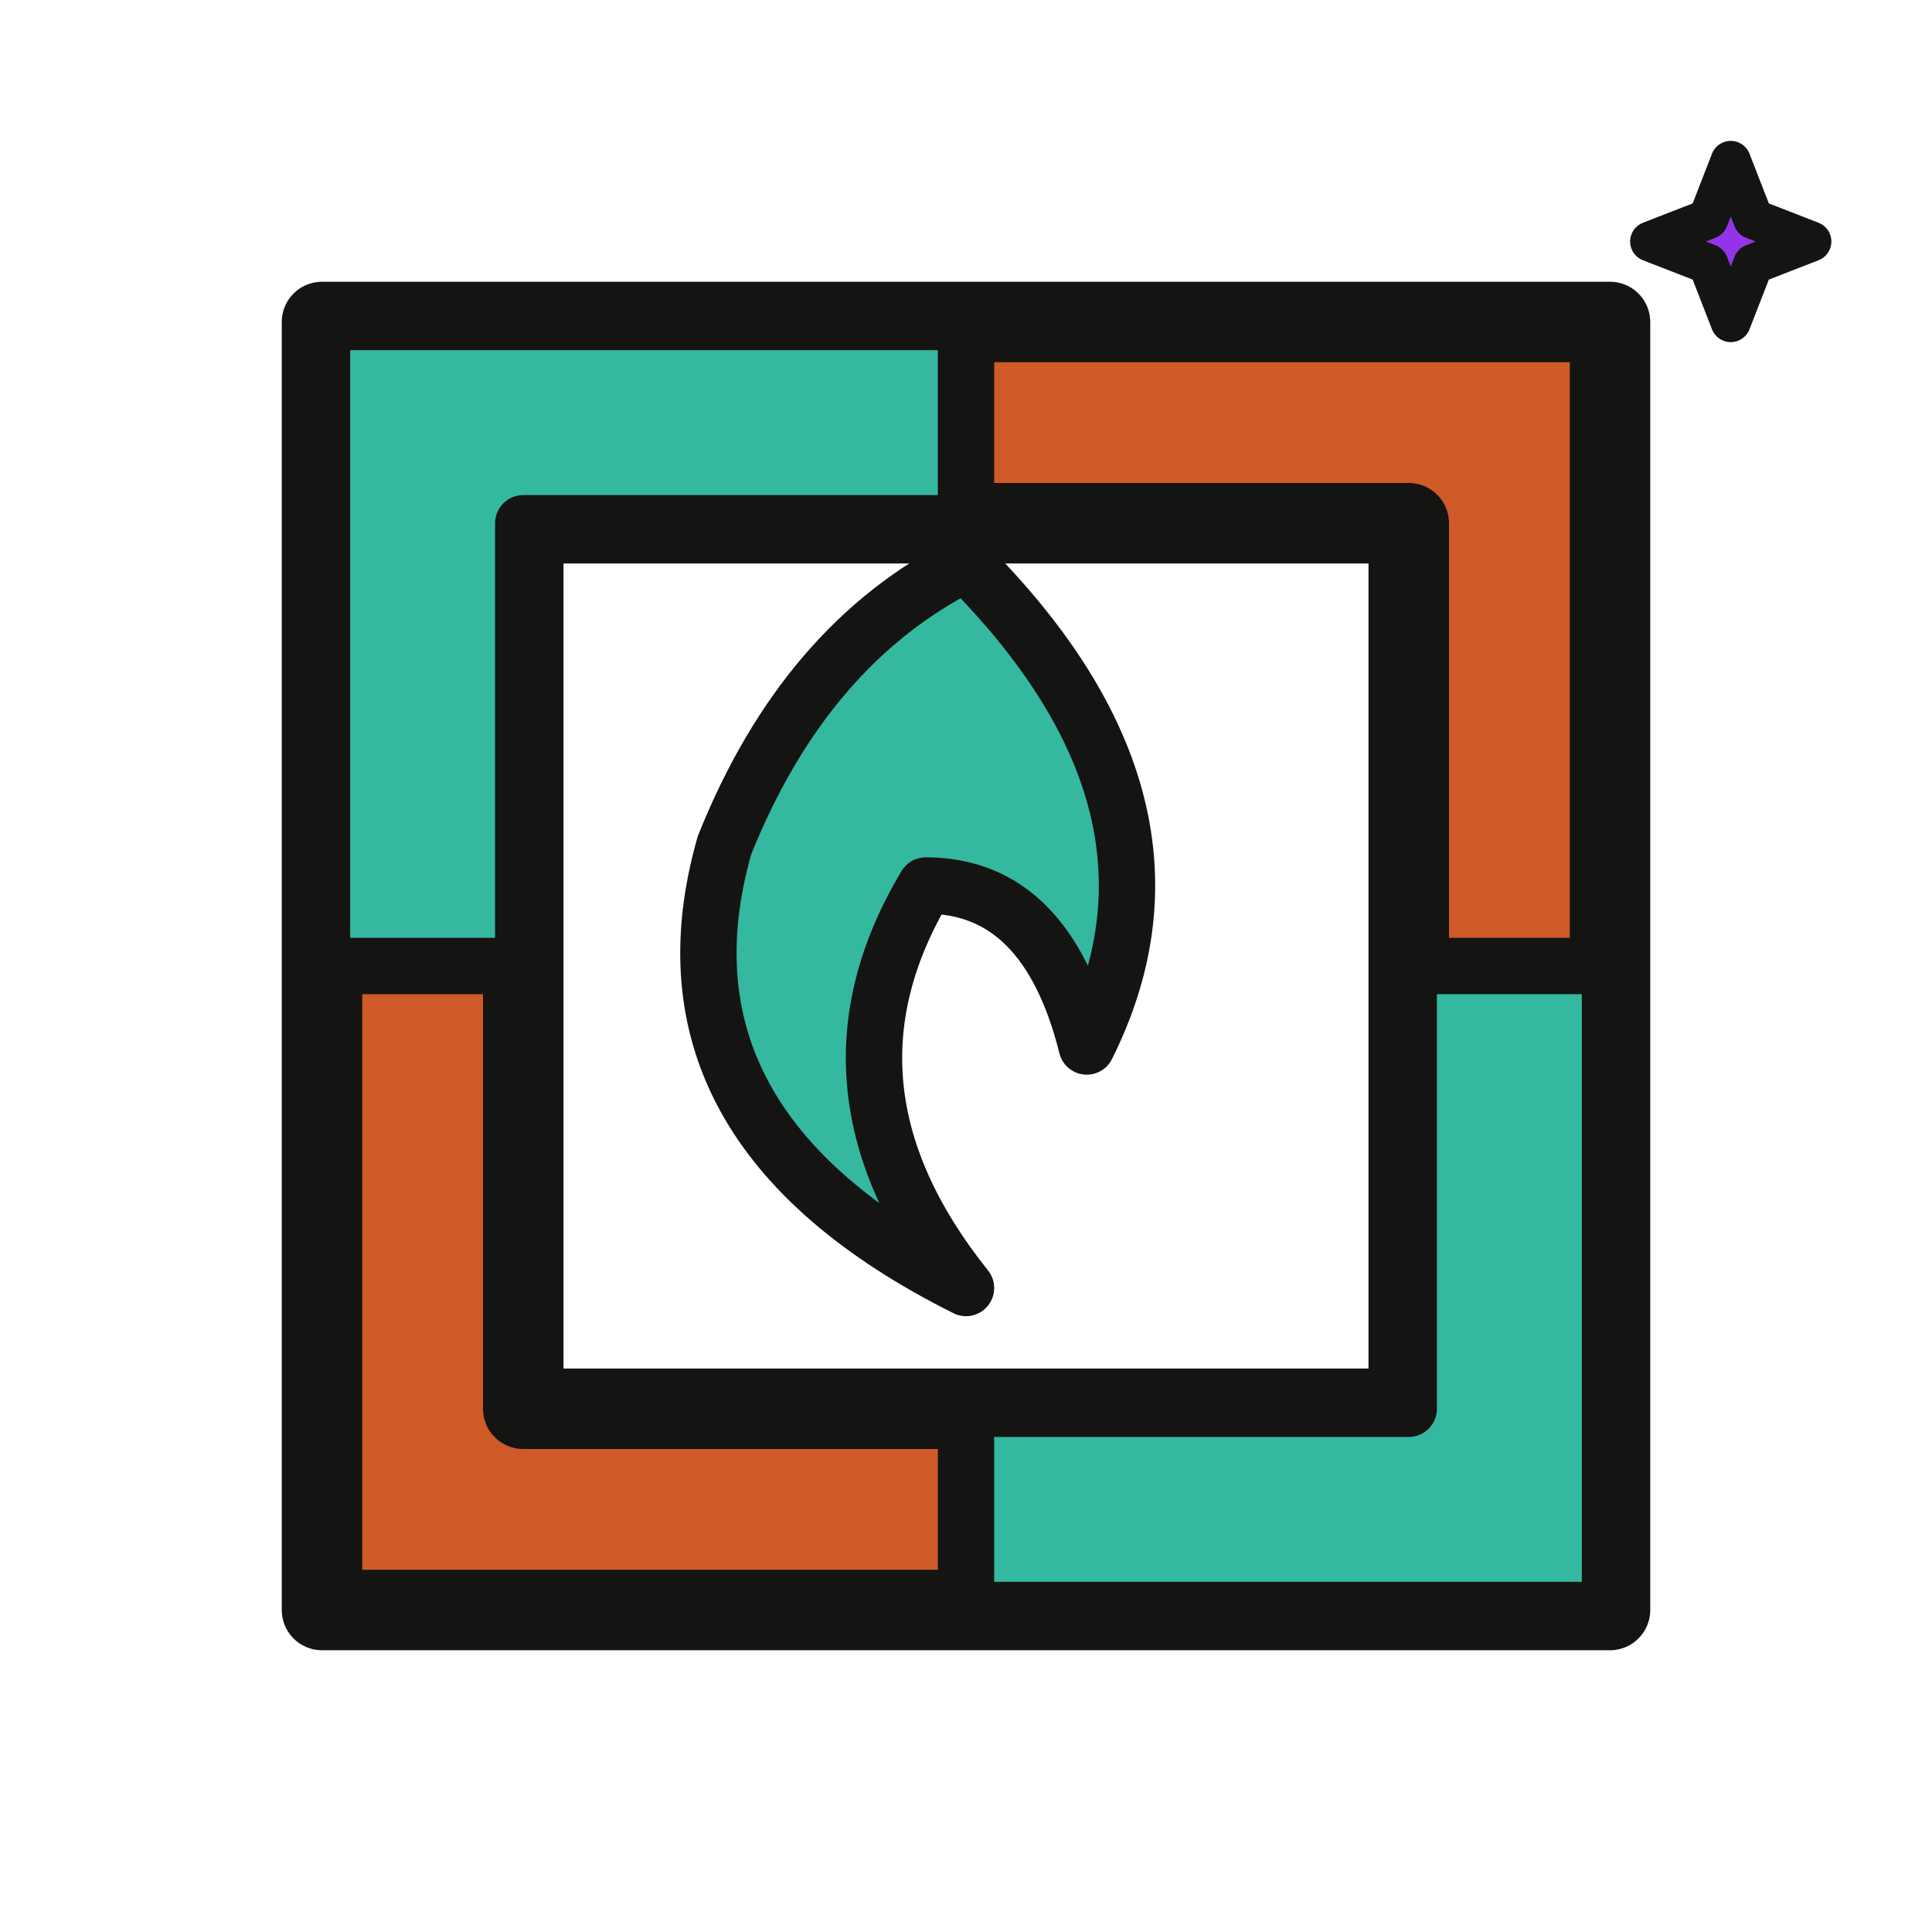
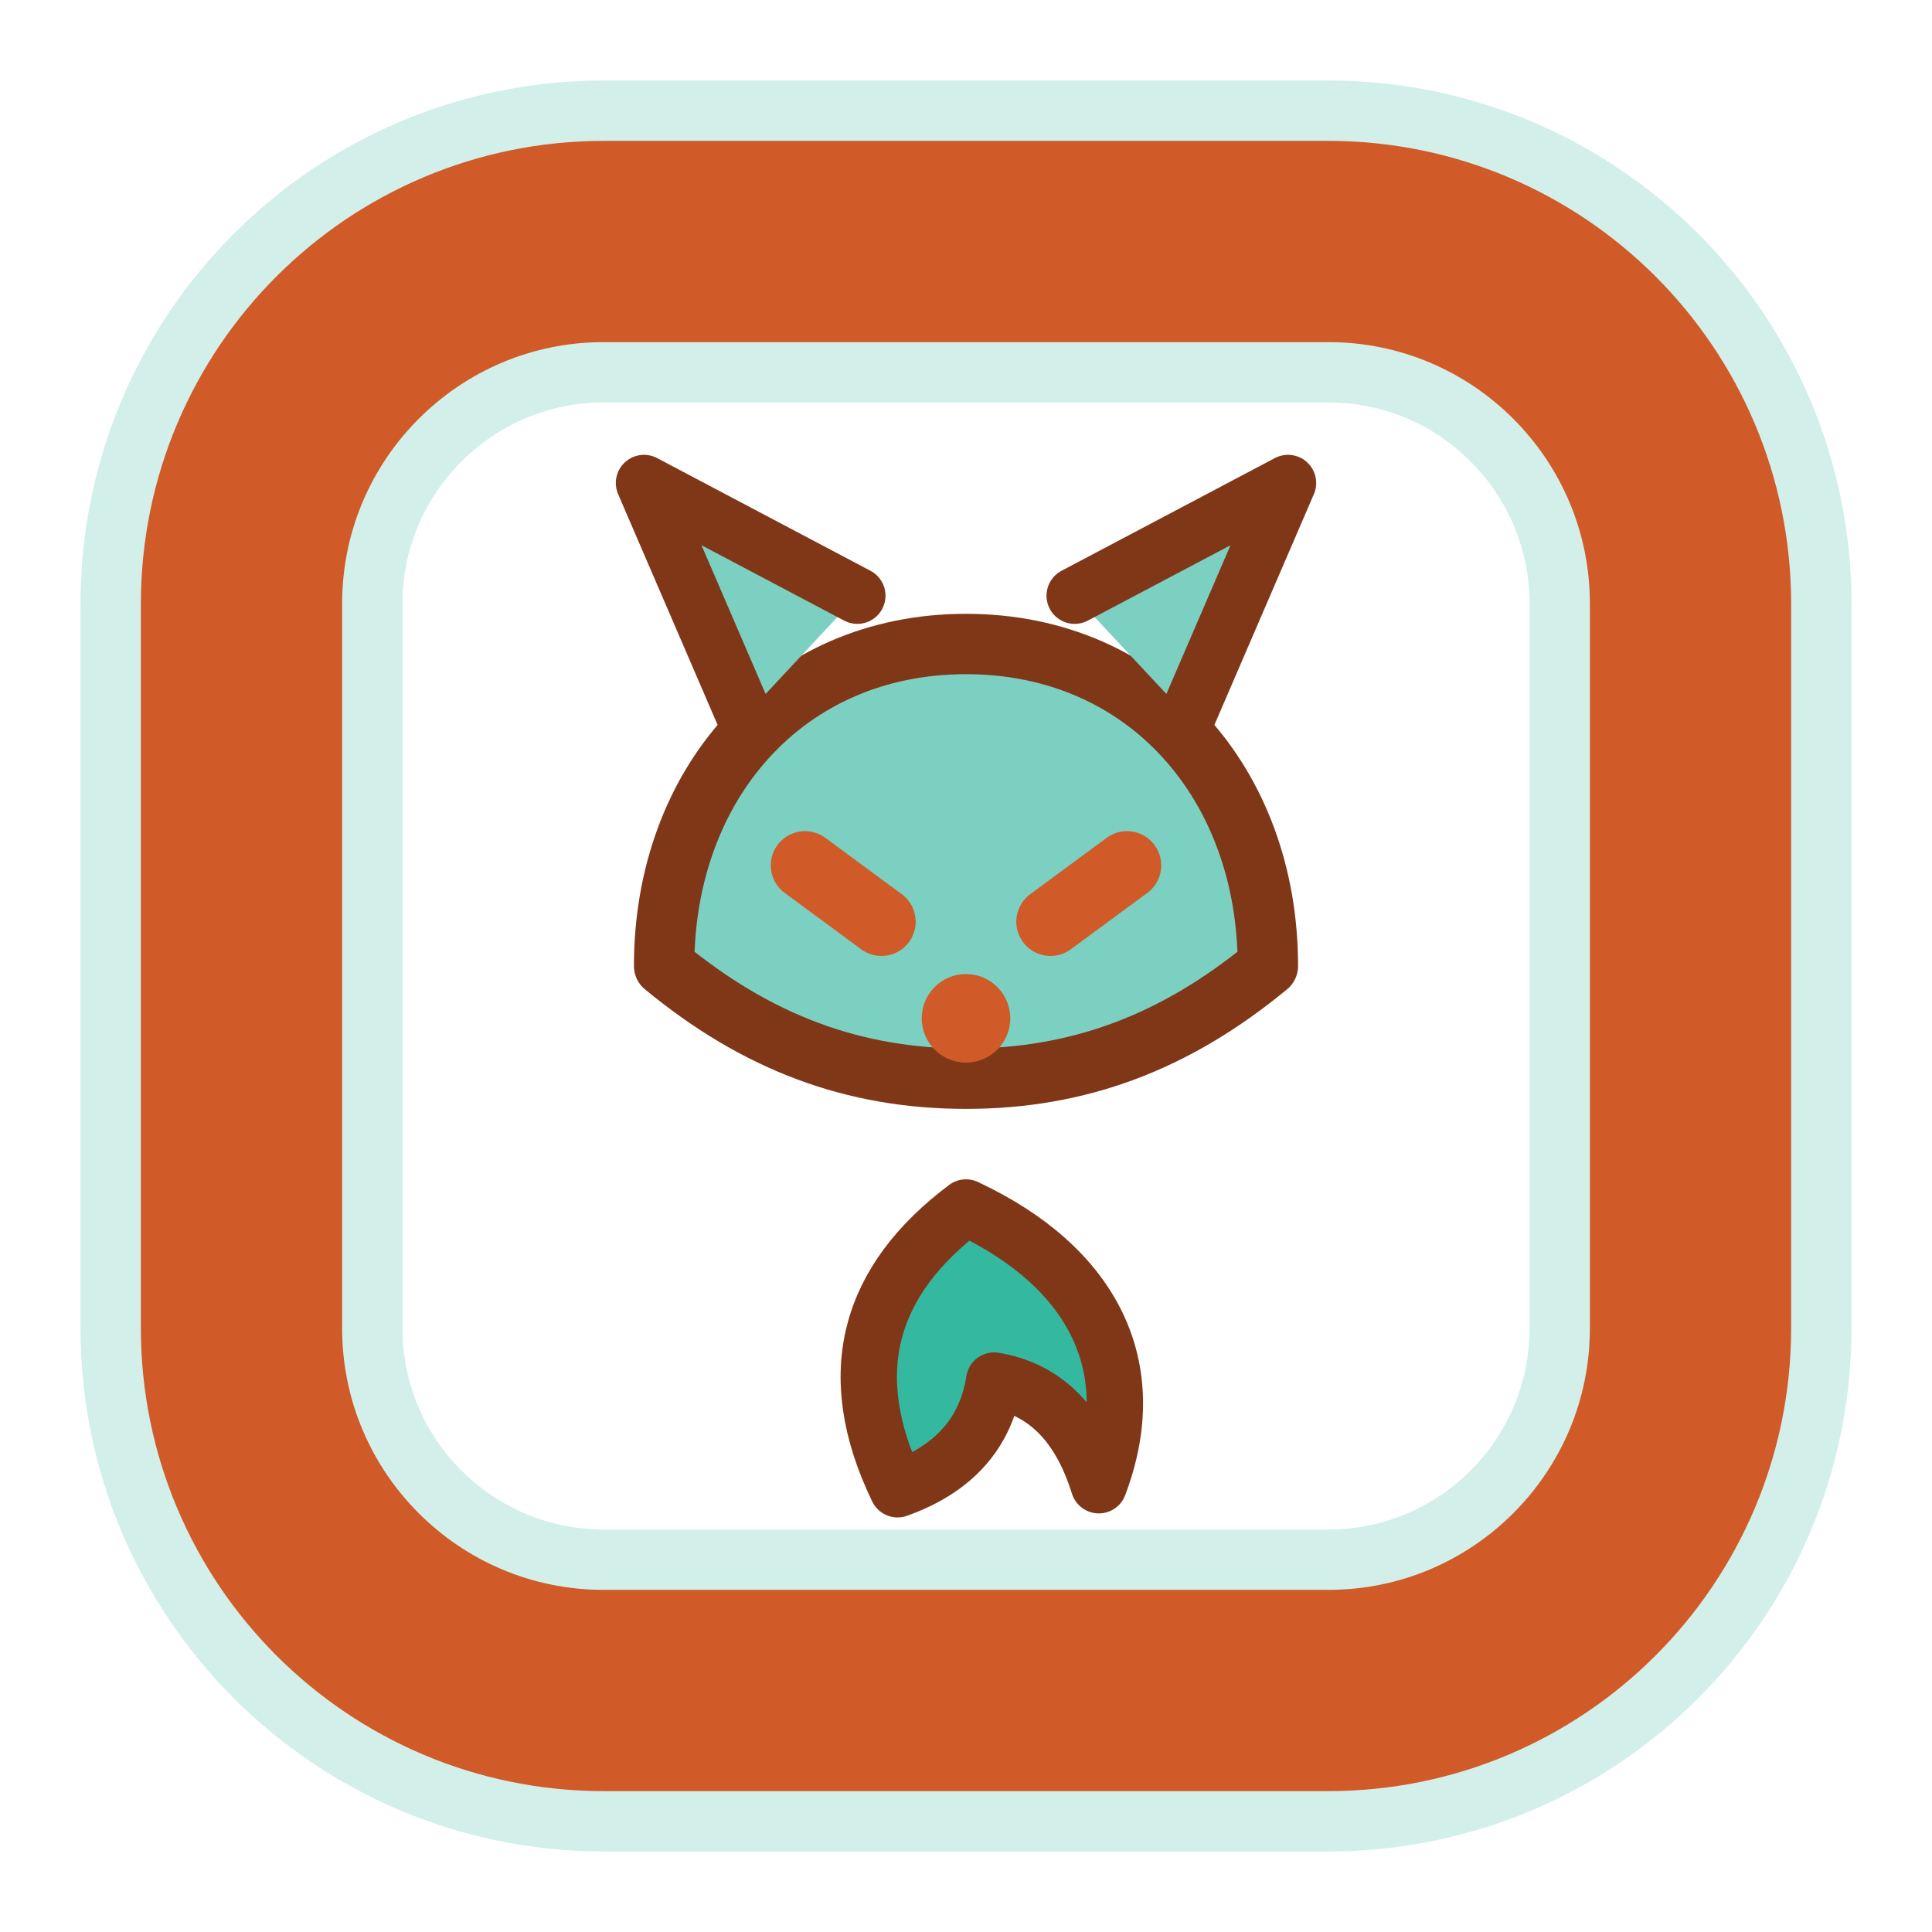
- <svg xmlns="http://www.w3.org/2000/svg" viewBox="0 0 48 48" width="48" height="48">
-   <path d="M8 8 H40 V40 H8 Z M13 13 V35 H35 V13 Z" fill="#D05A28" stroke="#141412" stroke-width="2.0" stroke-linejoin="round" stroke-linecap="round" fill-rule="evenodd" />
-   <path d="M8 8 H24 V13 H13 V24 H8 Z" fill="#35B8A0" stroke="#141412" stroke-width="1.4" stroke-linejoin="round" stroke-linecap="round" />
-   <path d="M40 40 H24 V35 H35 V24 H40 Z" fill="#35B8A0" stroke="#141412" stroke-width="1.4" stroke-linejoin="round" stroke-linecap="round" />
-   <path d="M24 14 Q30 20 27 26 Q26 22 23 22 Q20 27 24 32 Q16 28 18 21 Q20 16 24 14 Z" fill="#35B8A0" stroke="#141412" stroke-width="1.4" stroke-linejoin="round" stroke-linecap="round" />
-   <path d="M43 4.0 L43.56 5.44 L45.0 6 L43.56 6.56 L43 8.0 L42.44 6.56 L41.0 6 L42.44 5.44 Z" fill="#9333EA" stroke="#141412" stroke-width="1.0" stroke-linejoin="round" stroke-linecap="round" />
+ <svg xmlns="http://www.w3.org/2000/svg" viewBox="0 0 48 48">
+   <rect x="6" y="6" width="36" height="36" rx="9" fill="none" stroke="#35B8A0" stroke-width="8" opacity=".22" />
+   <rect x="6" y="6" width="36" height="36" rx="9" fill="none" stroke="#D05A28" stroke-width="5" />
+   <path d="M16.5 24c0-4.5 3-8 7.5-8s7.5 3.5 7.5 8c-2.3 1.9-4.7 2.8-7.5 2.8s-5.2-.9-7.5-2.8z" fill="#7BD0C1" stroke="#803718" stroke-width="1.5" stroke-linejoin="round" stroke-linecap="round" />
+   <path d="M18.5 17.8L16 12l5.3 2.8M29.5 17.8L32 12l-5.3 2.8" fill="#7BD0C1" stroke="#803718" stroke-width="1.4" stroke-linejoin="round" stroke-linecap="round" />
+   <path d="M20 21.5l1.9 1.4M28 21.5l-1.9 1.4" fill="none" stroke="#D05A28" stroke-width="1.7" stroke-linecap="round" stroke-linejoin="round" />
+   <circle cx="24" cy="25.3" r="1.1" fill="#D05A28" />
+   <path d="M24 30c3.2 1.5 4.4 4 3.3 6.9-.5-1.6-1.4-2.4-2.6-2.6-.2 1.3-1 2.2-2.4 2.7-1.4-2.9-.7-5.2 1.7-7z" fill="#35B8A0" stroke="#803718" stroke-width="1.4" stroke-linejoin="round" stroke-linecap="round" />
</svg>
